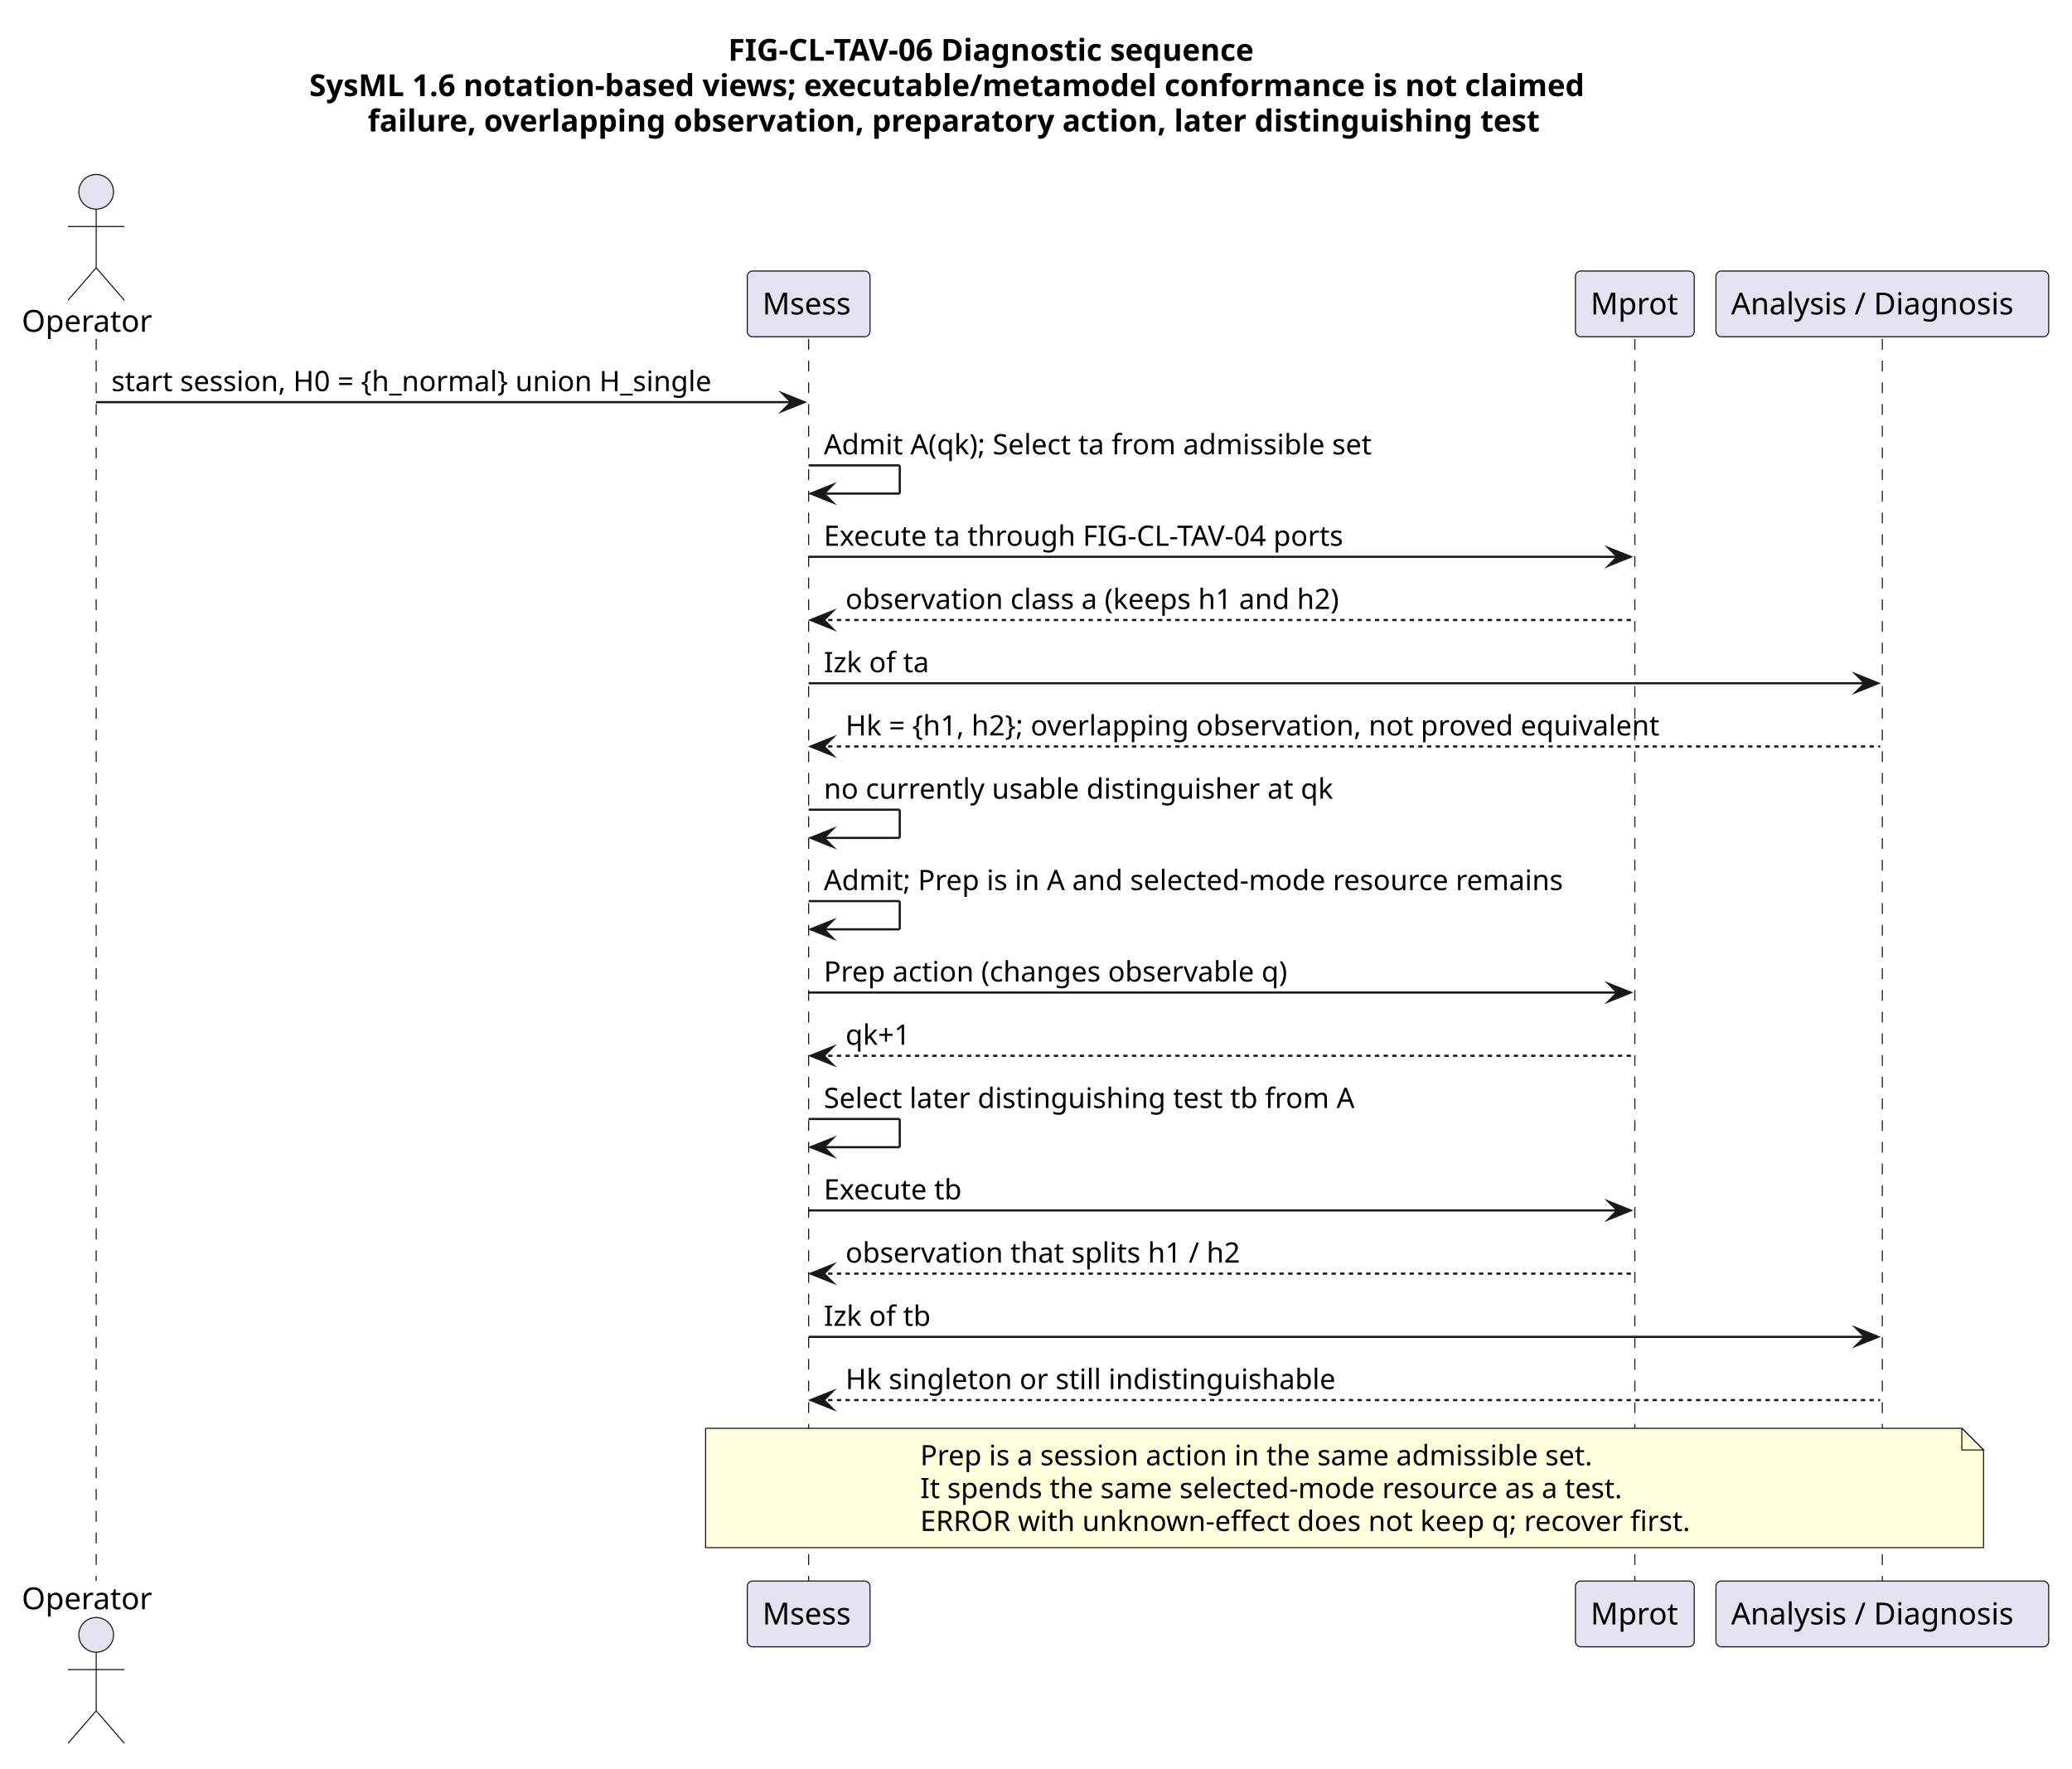
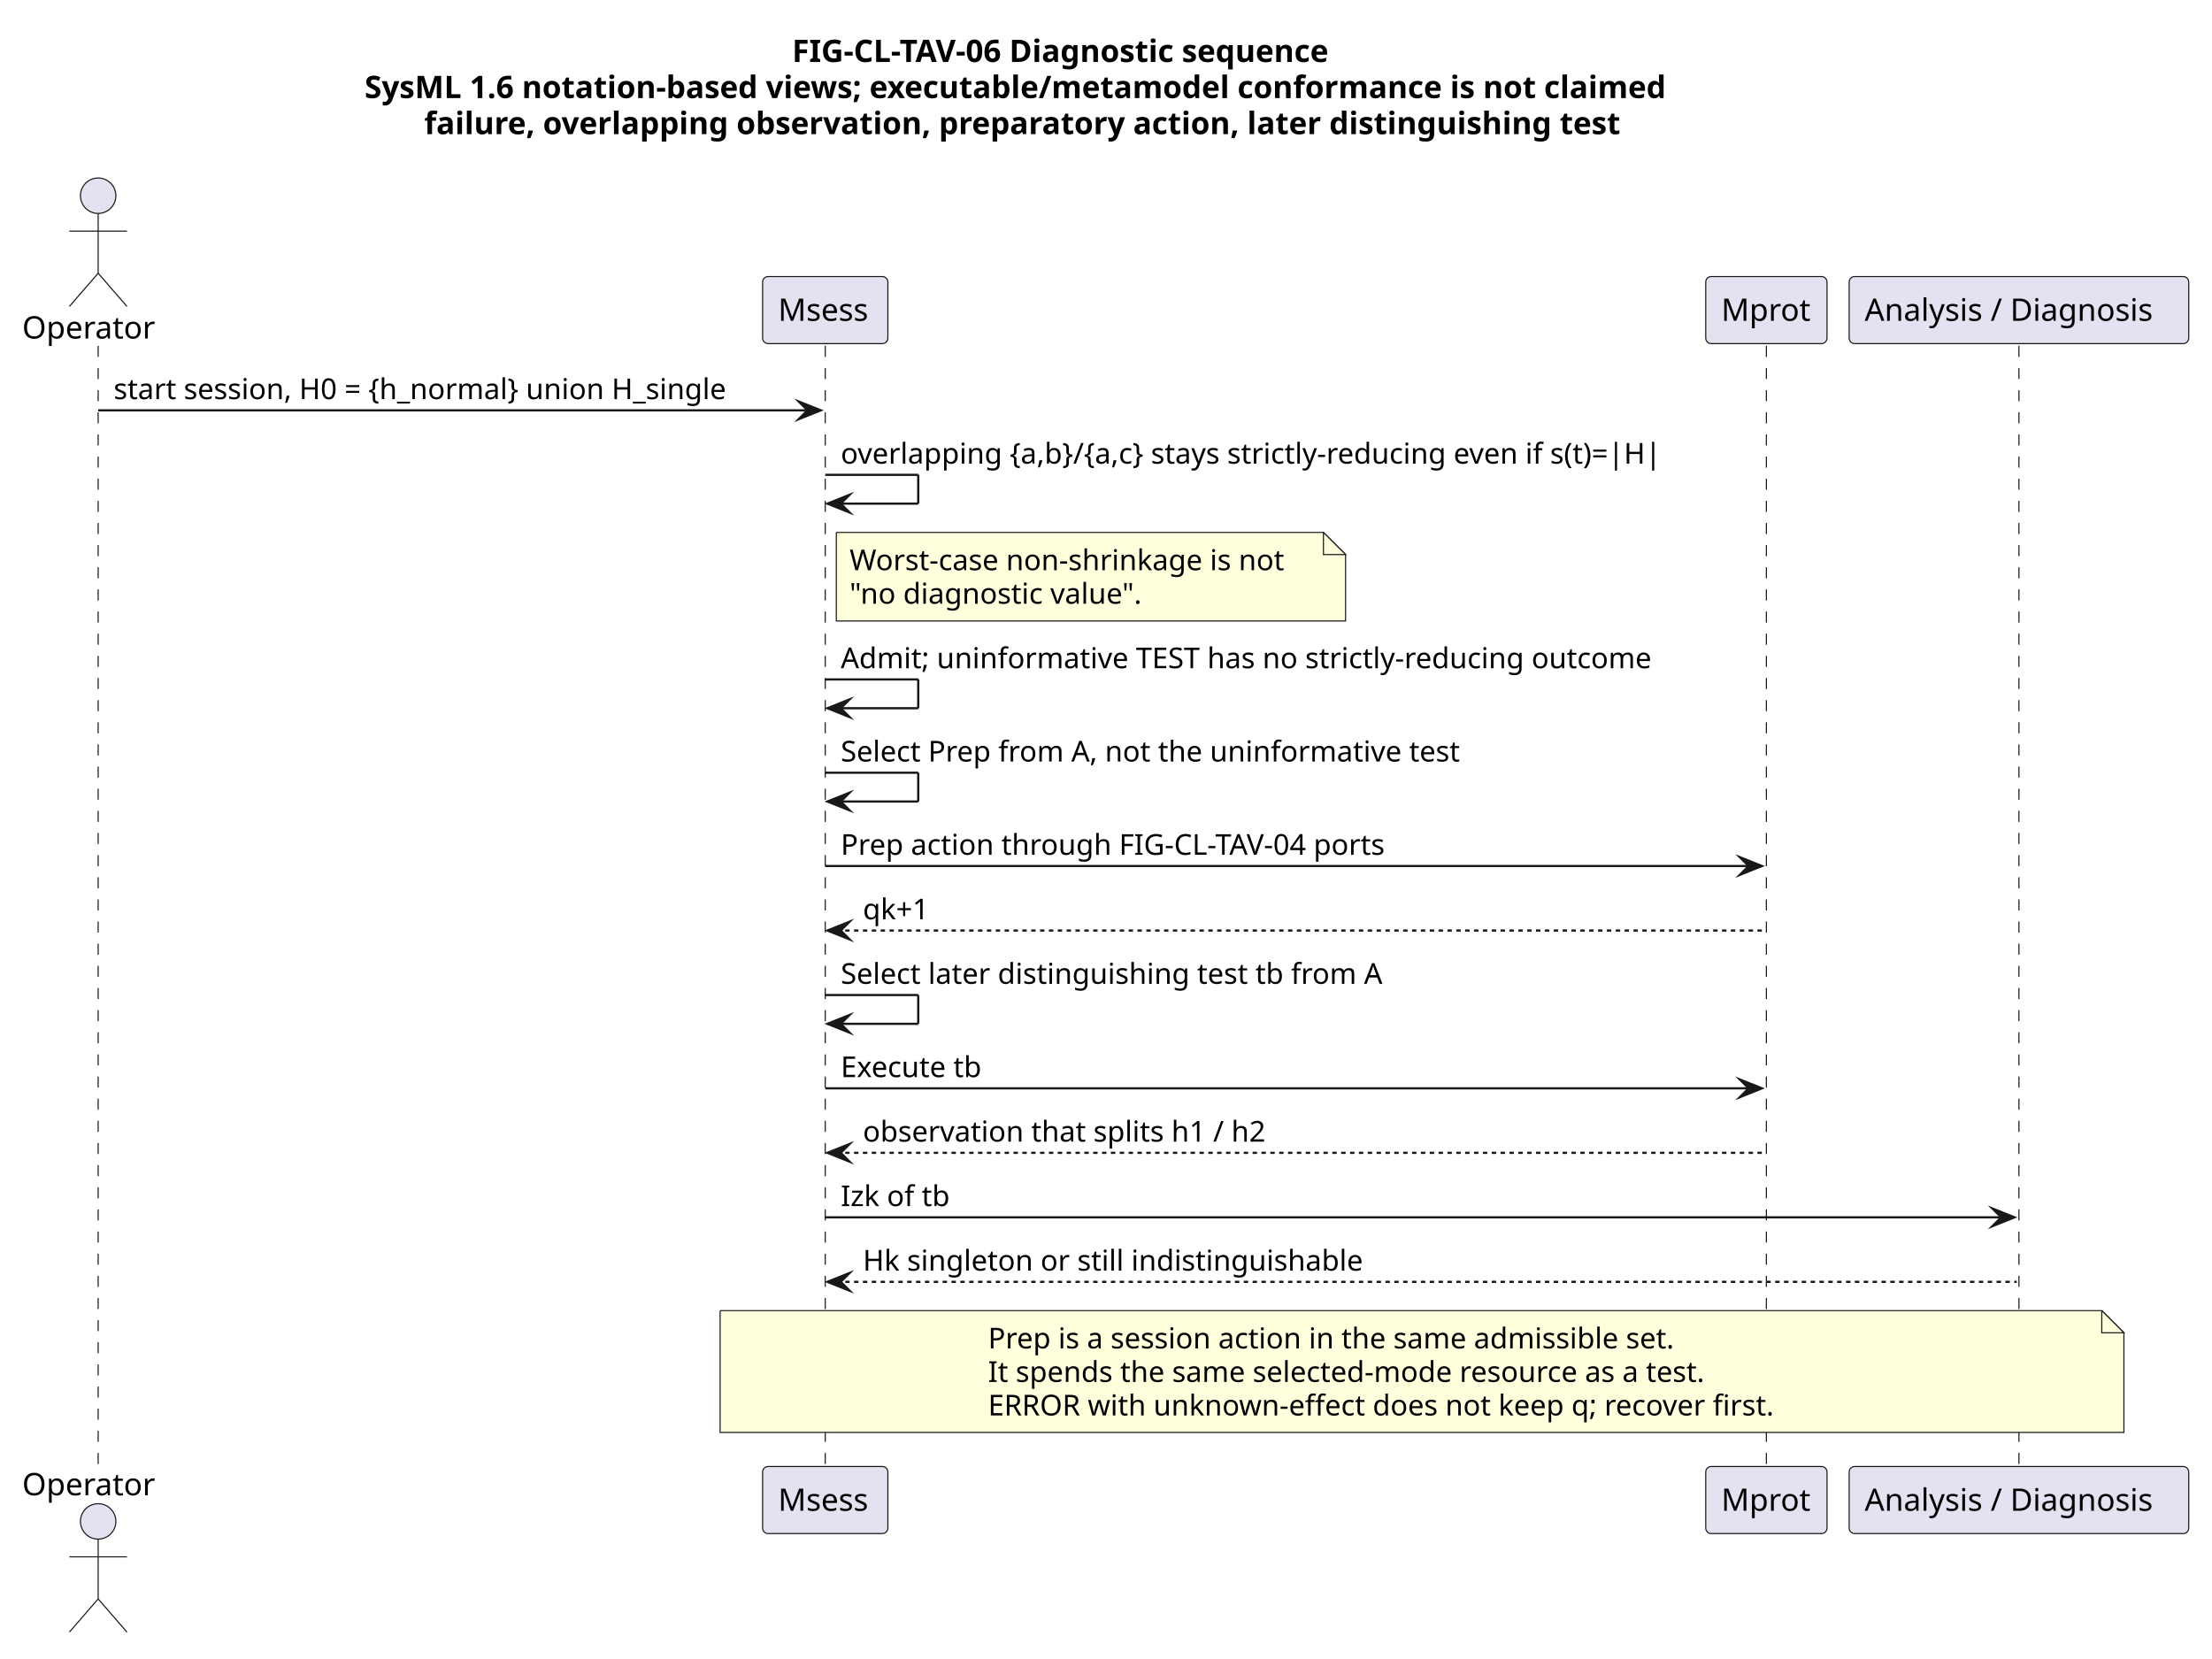
- <svg xmlns="http://www.w3.org/2000/svg" version="1.1" data-diagram-type="SEQUENCE" style="width:955px;height:815px;background:#FFFFFF;" width="955px" height="815px" viewBox="0 0 955 815" zoomAndPan="magnify" preserveAspectRatio="none" contentStyleType="text/css">
+ <svg xmlns="http://www.w3.org/2000/svg" version="1.1" data-diagram-type="SEQUENCE" style="width:999px;height:749px;background:#FFFFFF;" width="999px" height="749px" viewBox="0 0 999 749" zoomAndPan="magnify" preserveAspectRatio="none" contentStyleType="text/css">
  <defs />
  <g font-family="sans-serif" lengthAdjust="spacing">
    <g class="title" data-source-line="2">
-       <text x="335.619" y="27.995" fill="#000" font-size="14" textLength="282.01" font-weight="700">FIG-CL-TAV-06 Diagnostic sequence</text>
-       <text x="142.548" y="44.292" fill="#000" font-size="14" textLength="668.151" font-weight="700">SysML 1.6 notation-based views; executable/metamodel conformance is not claimed</text>
-       <text x="169.495" y="60.589" fill="#000" font-size="14" textLength="614.257" font-weight="700">failure, overlapping observation, preparatory action, later distinguishing test</text>
+       <text x="357.737" y="27.995" fill="#000" font-size="14" textLength="282.01" font-weight="700">FIG-CL-TAV-06 Diagnostic sequence</text>
+       <text x="164.666" y="44.292" fill="#000" font-size="14" textLength="668.151" font-weight="700">SysML 1.6 notation-based views; executable/metamodel conformance is not claimed</text>
+       <text x="191.614" y="60.589" fill="#000" font-size="14" textLength="614.257" font-weight="700">failure, overlapping observation, preparatory action, later distinguishing test</text>
    </g>
    <g>
-       <rect x="40.833" y="156.188" width="8" height="572.391" fill="#000" fill-opacity="0" />
-       <line x1="44.333" y1="156.188" x2="44.333" y2="728.578" style="stroke:#181818;stroke-width:0.5;stroke-dasharray:5,5;" />
+       <rect x="40.833" y="156.188" width="8" height="506.125" fill="#000" fill-opacity="0" />
+       <line x1="44.333" y1="156.188" x2="44.333" y2="662.313" style="stroke:#181818;stroke-width:0.5;stroke-dasharray:5,5;" />
    </g>
    <g>
-       <rect x="369.203" y="156.188" width="8" height="572.391" fill="#000" fill-opacity="0" />
-       <line x1="372.703" y1="156.188" x2="372.703" y2="728.578" style="stroke:#181818;stroke-width:0.5;stroke-dasharray:5,5;" />
+       <rect x="369.203" y="156.188" width="8" height="506.125" fill="#000" fill-opacity="0" />
+       <line x1="372.703" y1="156.188" x2="372.703" y2="662.313" style="stroke:#181818;stroke-width:0.5;stroke-dasharray:5,5;" />
    </g>
    <g>
-       <rect x="750.008" y="156.188" width="8" height="572.391" fill="#000" fill-opacity="0" />
-       <line x1="753.508" y1="156.188" x2="753.508" y2="728.578" style="stroke:#181818;stroke-width:0.5;stroke-dasharray:5,5;" />
+       <rect x="794.245" y="156.188" width="8" height="506.125" fill="#000" fill-opacity="0" />
+       <line x1="797.745" y1="156.188" x2="797.745" y2="662.313" style="stroke:#181818;stroke-width:0.5;stroke-dasharray:5,5;" />
    </g>
    <g>
-       <rect x="864.072" y="156.188" width="8" height="572.391" fill="#000" fill-opacity="0" />
-       <line x1="867.572" y1="156.188" x2="867.572" y2="728.578" style="stroke:#181818;stroke-width:0.5;stroke-dasharray:5,5;" />
+       <rect x="908.309" y="156.188" width="8" height="506.125" fill="#000" fill-opacity="0" />
+       <line x1="911.809" y1="156.188" x2="911.809" y2="662.313" style="stroke:#181818;stroke-width:0.5;stroke-dasharray:5,5;" />
    </g>
    <text x="10" y="152.886" fill="#000" font-size="14" textLength="62.665">Operator</text>
    <ellipse cx="44.333" cy="88.391" rx="8" ry="8" fill="#E2E2F0" style="stroke:#181818;stroke-width:0.5;" />
    <path d="M44.333,96.391 L44.333,123.391 M31.333,104.391 L57.333,104.391 M44.333,123.391 L31.333,138.391 M44.333,123.391 L57.333,138.391" style="stroke:#181818;stroke-width:0.5;" fill="none" />
    <rect x="344.416" y="124.891" width="56.574" height="30.297" fill="#E2E2F0" style="stroke:#181818;stroke-width:0.5;" rx="2.5" ry="2.5" />
    <text x="351.416" y="144.886" fill="#000" font-size="14" textLength="42.574">Msess</text>
-     <rect x="726.12" y="124.891" width="54.776" height="30.297" fill="#E2E2F0" style="stroke:#181818;stroke-width:0.5;" rx="2.5" ry="2.5" />
-     <text x="733.12" y="144.886" fill="#000" font-size="14" textLength="40.776">Mprot</text>
-     <rect x="790.896" y="124.891" width="153.351" height="30.297" fill="#E2E2F0" style="stroke:#181818;stroke-width:0.5;" rx="2.5" ry="2.5" />
-     <text x="797.896" y="144.886" fill="#000" font-size="14" textLength="139.351">Analysis / Diagnosis</text>
-     <text x="10" y="741.573" fill="#000" font-size="14" textLength="62.665">Operator</text>
-     <ellipse cx="44.333" cy="753.375" rx="8" ry="8" fill="#E2E2F0" style="stroke:#181818;stroke-width:0.5;" />
-     <path d="M44.333,761.375 L44.333,788.375 M31.333,769.375 L57.333,769.375 M44.333,788.375 L31.333,803.375 M44.333,788.375 L57.333,803.375" style="stroke:#181818;stroke-width:0.5;" fill="none" />
-     <rect x="344.416" y="728.578" width="56.574" height="30.297" fill="#E2E2F0" style="stroke:#181818;stroke-width:0.5;" rx="2.5" ry="2.5" />
-     <text x="351.416" y="748.573" fill="#000" font-size="14" textLength="42.574">Msess</text>
-     <rect x="726.12" y="728.578" width="54.776" height="30.297" fill="#E2E2F0" style="stroke:#181818;stroke-width:0.5;" rx="2.5" ry="2.5" />
-     <text x="733.12" y="748.573" fill="#000" font-size="14" textLength="40.776">Mprot</text>
-     <rect x="790.896" y="728.578" width="153.351" height="30.297" fill="#E2E2F0" style="stroke:#181818;stroke-width:0.5;" rx="2.5" ry="2.5" />
-     <text x="797.896" y="748.573" fill="#000" font-size="14" textLength="139.351">Analysis / Diagnosis</text>
+     <rect x="770.357" y="124.891" width="54.776" height="30.297" fill="#E2E2F0" style="stroke:#181818;stroke-width:0.5;" rx="2.5" ry="2.5" />
+     <text x="777.357" y="144.886" fill="#000" font-size="14" textLength="40.776">Mprot</text>
+     <rect x="835.133" y="124.891" width="153.351" height="30.297" fill="#E2E2F0" style="stroke:#181818;stroke-width:0.5;" rx="2.5" ry="2.5" />
+     <text x="842.133" y="144.886" fill="#000" font-size="14" textLength="139.351">Analysis / Diagnosis</text>
+     <text x="10" y="675.308" fill="#000" font-size="14" textLength="62.665">Operator</text>
+     <ellipse cx="44.333" cy="687.109" rx="8" ry="8" fill="#E2E2F0" style="stroke:#181818;stroke-width:0.5;" />
+     <path d="M44.333,695.109 L44.333,722.109 M31.333,703.109 L57.333,703.109 M44.333,722.109 L31.333,737.109 M44.333,722.109 L57.333,737.109" style="stroke:#181818;stroke-width:0.5;" fill="none" />
+     <rect x="344.416" y="662.313" width="56.574" height="30.297" fill="#E2E2F0" style="stroke:#181818;stroke-width:0.5;" rx="2.5" ry="2.5" />
+     <text x="351.416" y="682.308" fill="#000" font-size="14" textLength="42.574">Msess</text>
+     <rect x="770.357" y="662.313" width="54.776" height="30.297" fill="#E2E2F0" style="stroke:#181818;stroke-width:0.5;" rx="2.5" ry="2.5" />
+     <text x="777.357" y="682.308" fill="#000" font-size="14" textLength="40.776">Mprot</text>
+     <rect x="835.133" y="662.313" width="153.351" height="30.297" fill="#E2E2F0" style="stroke:#181818;stroke-width:0.5;" rx="2.5" ry="2.5" />
+     <text x="842.133" y="682.308" fill="#000" font-size="14" textLength="139.351">Analysis / Diagnosis</text>
    <polygon points="360.703,181.32,370.703,185.32,360.703,189.32,364.703,185.32" fill="#181818" style="stroke:#181818;stroke-width:1;stroke-linejoin:miter;stroke-miterlimit:10;" />
    <line x1="44.333" y1="185.32" x2="366.703" y2="185.32" style="stroke:#181818;stroke-width:1;" />
    <text x="51.333" y="180.254" fill="#000" font-size="13" textLength="304.37">start session, H0 = {h_normal} union H_single</text>
    <line x1="372.703" y1="214.453" x2="414.703" y2="214.453" style="stroke:#181818;stroke-width:1;" />
    <line x1="414.703" y1="214.453" x2="414.703" y2="227.453" style="stroke:#181818;stroke-width:1;" />
    <line x1="373.703" y1="227.453" x2="414.703" y2="227.453" style="stroke:#181818;stroke-width:1;" />
    <polygon points="383.703,223.453,373.703,227.453,383.703,231.453,379.703,227.453" fill="#181818" style="stroke:#181818;stroke-width:1;stroke-linejoin:miter;stroke-miterlimit:10;" />
-     <text x="379.703" y="209.387" fill="#000" font-size="13" textLength="275.596">Admit A(qk); Select ta from admissible set</text>
-     <polygon points="741.508,252.586,751.508,256.586,741.508,260.586,745.508,256.586" fill="#181818" style="stroke:#181818;stroke-width:1;stroke-linejoin:miter;stroke-miterlimit:10;" />
-     <line x1="372.703" y1="256.586" x2="747.508" y2="256.586" style="stroke:#181818;stroke-width:1;" />
-     <text x="379.703" y="251.52" fill="#000" font-size="13" textLength="260.813">Execute ta through FIG-CL-TAV-04 ports</text>
-     <polygon points="383.703,281.719,373.703,285.719,383.703,289.719,379.703,285.719" fill="#181818" style="stroke:#181818;stroke-width:1;stroke-linejoin:miter;stroke-miterlimit:10;" />
-     <line x1="377.703" y1="285.719" x2="752.508" y2="285.719" style="stroke:#181818;stroke-width:1;stroke-dasharray:2,2;" />
-     <text x="389.703" y="280.653" fill="#000" font-size="13" textLength="248.085">observation class a (keeps h1 and h2)</text>
-     <polygon points="855.572,310.852,865.572,314.852,855.572,318.852,859.572,314.852" fill="#181818" style="stroke:#181818;stroke-width:1;stroke-linejoin:miter;stroke-miterlimit:10;" />
-     <line x1="372.703" y1="314.852" x2="861.572" y2="314.852" style="stroke:#181818;stroke-width:1;" />
-     <text x="379.703" y="309.786" fill="#000" font-size="13" textLength="52.044">Izk of ta</text>
-     <polygon points="383.703,339.984,373.703,343.984,383.703,347.984,379.703,343.984" fill="#181818" style="stroke:#181818;stroke-width:1;stroke-linejoin:miter;stroke-miterlimit:10;" />
-     <line x1="377.703" y1="343.984" x2="866.572" y2="343.984" style="stroke:#181818;stroke-width:1;stroke-dasharray:2,2;" />
-     <text x="389.703" y="338.918" fill="#000" font-size="13" textLength="413.01">Hk = {h1, h2}; overlapping observation, not proved equivalent</text>
-     <line x1="372.703" y1="373.117" x2="414.703" y2="373.117" style="stroke:#181818;stroke-width:1;" />
-     <line x1="414.703" y1="373.117" x2="414.703" y2="386.117" style="stroke:#181818;stroke-width:1;" />
-     <line x1="373.703" y1="386.117" x2="414.703" y2="386.117" style="stroke:#181818;stroke-width:1;" />
-     <polygon points="383.703,382.117,373.703,386.117,383.703,390.117,379.703,386.117" fill="#181818" style="stroke:#181818;stroke-width:1;stroke-linejoin:miter;stroke-miterlimit:10;" />
-     <text x="379.703" y="368.051" fill="#000" font-size="13" textLength="251.297">no currently usable distinguisher at qk</text>
-     <line x1="372.703" y1="415.25" x2="414.703" y2="415.25" style="stroke:#181818;stroke-width:1;" />
-     <line x1="414.703" y1="415.25" x2="414.703" y2="428.25" style="stroke:#181818;stroke-width:1;" />
-     <line x1="373.703" y1="428.25" x2="414.703" y2="428.25" style="stroke:#181818;stroke-width:1;" />
-     <polygon points="383.703,424.25,373.703,428.25,383.703,432.25,379.703,428.25" fill="#181818" style="stroke:#181818;stroke-width:1;stroke-linejoin:miter;stroke-miterlimit:10;" />
-     <text x="379.703" y="410.184" fill="#000" font-size="13" textLength="366.806">Admit; Prep is in A and selected-mode resource remains</text>
-     <polygon points="741.508,453.383,751.508,457.383,741.508,461.383,745.508,457.383" fill="#181818" style="stroke:#181818;stroke-width:1;stroke-linejoin:miter;stroke-miterlimit:10;" />
-     <line x1="372.703" y1="457.383" x2="747.508" y2="457.383" style="stroke:#181818;stroke-width:1;" />
-     <text x="379.703" y="452.317" fill="#000" font-size="13" textLength="230.833">Prep action (changes observable q)</text>
-     <polygon points="383.703,482.516,373.703,486.516,383.703,490.516,379.703,486.516" fill="#181818" style="stroke:#181818;stroke-width:1;stroke-linejoin:miter;stroke-miterlimit:10;" />
-     <line x1="377.703" y1="486.516" x2="752.508" y2="486.516" style="stroke:#181818;stroke-width:1;stroke-dasharray:2,2;" />
-     <text x="389.703" y="481.45" fill="#000" font-size="13" textLength="34.944">qk+1</text>
-     <line x1="372.703" y1="515.648" x2="414.703" y2="515.648" style="stroke:#181818;stroke-width:1;" />
-     <line x1="414.703" y1="515.648" x2="414.703" y2="528.648" style="stroke:#181818;stroke-width:1;" />
-     <line x1="373.703" y1="528.648" x2="414.703" y2="528.648" style="stroke:#181818;stroke-width:1;" />
-     <polygon points="383.703,524.648,373.703,528.648,383.703,532.648,379.703,528.648" fill="#181818" style="stroke:#181818;stroke-width:1;stroke-linejoin:miter;stroke-miterlimit:10;" />
-     <text x="379.703" y="510.583" fill="#000" font-size="13" textLength="263.466">Select later distinguishing test tb from A</text>
-     <polygon points="741.508,553.781,751.508,557.781,741.508,561.781,745.508,557.781" fill="#181818" style="stroke:#181818;stroke-width:1;stroke-linejoin:miter;stroke-miterlimit:10;" />
-     <line x1="372.703" y1="557.781" x2="747.508" y2="557.781" style="stroke:#181818;stroke-width:1;" />
-     <text x="379.703" y="552.715" fill="#000" font-size="13" textLength="69.869">Execute tb</text>
-     <polygon points="383.703,582.914,373.703,586.914,383.703,590.914,379.703,586.914" fill="#181818" style="stroke:#181818;stroke-width:1;stroke-linejoin:miter;stroke-miterlimit:10;" />
-     <line x1="377.703" y1="586.914" x2="752.508" y2="586.914" style="stroke:#181818;stroke-width:1;stroke-dasharray:2,2;" />
-     <text x="389.703" y="581.848" fill="#000" font-size="13" textLength="195.463">observation that splits h1 / h2</text>
-     <polygon points="855.572,612.047,865.572,616.047,855.572,620.047,859.572,616.047" fill="#181818" style="stroke:#181818;stroke-width:1;stroke-linejoin:miter;stroke-miterlimit:10;" />
-     <line x1="372.703" y1="616.047" x2="861.572" y2="616.047" style="stroke:#181818;stroke-width:1;" />
-     <text x="379.703" y="610.981" fill="#000" font-size="13" textLength="52.33">Izk of tb</text>
-     <polygon points="383.703,641.18,373.703,645.18,383.703,649.18,379.703,645.18" fill="#181818" style="stroke:#181818;stroke-width:1;stroke-linejoin:miter;stroke-miterlimit:10;" />
-     <line x1="377.703" y1="645.18" x2="866.572" y2="645.18" style="stroke:#181818;stroke-width:1;stroke-dasharray:2,2;" />
-     <text x="389.703" y="640.114" fill="#000" font-size="13" textLength="239.992">Hk singleton or still indistinguishable</text>
-     <path d="M325.221,658.18 L325.221,713.18 L914.221,713.18 L914.221,668.18 L904.221,658.18 L325.221,658.18" style="stroke:#181818;stroke-width:0.5;" fill="#FEFFDD" />
-     <path d="M904.221,658.18 L904.221,668.18 L914.221,668.18 L904.221,658.18" style="stroke:#181818;stroke-width:0.5;" fill="#FEFFDD" />
-     <text x="424.122" y="675.247" fill="#000" font-size="13" textLength="335.213">Prep is a session action in the same admissible set.</text>
-     <text x="424.122" y="690.379" fill="#000" font-size="13" textLength="350.048">It spends the same selected-mode resource as a test.</text>
-     <text x="424.122" y="705.512" fill="#000" font-size="13" textLength="383.03">ERROR with unknown-effect does not keep q; recover first.</text>
+     <text x="379.703" y="209.387" fill="#000" font-size="13" textLength="411.042">overlapping {a,b}/{a,c} stays strictly-reducing even if s(t)=|H|</text>
+     <path d="M377.703,240.453 L377.703,280.453 L607.703,280.453 L607.703,250.453 L597.703,240.453 L377.703,240.453" style="stroke:#181818;stroke-width:0.5;" fill="#FEFFDD" />
+     <path d="M597.703,240.453 L597.703,250.453 L607.703,250.453 L597.703,240.453" style="stroke:#181818;stroke-width:0.5;" fill="#FEFFDD" />
+     <text x="383.703" y="257.52" fill="#000" font-size="13" textLength="209.746">Worst-case non-shrinkage is not</text>
+     <text x="383.703" y="272.653" fill="#000" font-size="13" textLength="142.962">"no diagnostic value".</text>
+     <line x1="372.703" y1="306.852" x2="414.703" y2="306.852" style="stroke:#181818;stroke-width:1;" />
+     <line x1="414.703" y1="306.852" x2="414.703" y2="319.852" style="stroke:#181818;stroke-width:1;" />
+     <line x1="373.703" y1="319.852" x2="414.703" y2="319.852" style="stroke:#181818;stroke-width:1;" />
+     <polygon points="383.703,315.852,373.703,319.852,383.703,323.852,379.703,319.852" fill="#181818" style="stroke:#181818;stroke-width:1;stroke-linejoin:miter;stroke-miterlimit:10;" />
+     <text x="379.703" y="301.786" fill="#000" font-size="13" textLength="393.65">Admit; uninformative TEST has no strictly-reducing outcome</text>
+     <line x1="372.703" y1="348.984" x2="414.703" y2="348.984" style="stroke:#181818;stroke-width:1;" />
+     <line x1="414.703" y1="348.984" x2="414.703" y2="361.984" style="stroke:#181818;stroke-width:1;" />
+     <line x1="373.703" y1="361.984" x2="414.703" y2="361.984" style="stroke:#181818;stroke-width:1;" />
+     <polygon points="383.703,357.984,373.703,361.984,383.703,365.984,379.703,361.984" fill="#181818" style="stroke:#181818;stroke-width:1;stroke-linejoin:miter;stroke-miterlimit:10;" />
+     <text x="379.703" y="343.918" fill="#000" font-size="13" textLength="300.854">Select Prep from A, not the uninformative test</text>
+     <polygon points="785.745,387.117,795.745,391.117,785.745,395.117,789.745,391.117" fill="#181818" style="stroke:#181818;stroke-width:1;stroke-linejoin:miter;stroke-miterlimit:10;" />
+     <line x1="372.703" y1="391.117" x2="791.745" y2="391.117" style="stroke:#181818;stroke-width:1;" />
+     <text x="379.703" y="386.051" fill="#000" font-size="13" textLength="264.812">Prep action through FIG-CL-TAV-04 ports</text>
+     <polygon points="383.703,416.25,373.703,420.25,383.703,424.25,379.703,420.25" fill="#181818" style="stroke:#181818;stroke-width:1;stroke-linejoin:miter;stroke-miterlimit:10;" />
+     <line x1="377.703" y1="420.25" x2="796.745" y2="420.25" style="stroke:#181818;stroke-width:1;stroke-dasharray:2,2;" />
+     <text x="389.703" y="415.184" fill="#000" font-size="13" textLength="34.944">qk+1</text>
+     <line x1="372.703" y1="449.383" x2="414.703" y2="449.383" style="stroke:#181818;stroke-width:1;" />
+     <line x1="414.703" y1="449.383" x2="414.703" y2="462.383" style="stroke:#181818;stroke-width:1;" />
+     <line x1="373.703" y1="462.383" x2="414.703" y2="462.383" style="stroke:#181818;stroke-width:1;" />
+     <polygon points="383.703,458.383,373.703,462.383,383.703,466.383,379.703,462.383" fill="#181818" style="stroke:#181818;stroke-width:1;stroke-linejoin:miter;stroke-miterlimit:10;" />
+     <text x="379.703" y="444.317" fill="#000" font-size="13" textLength="263.466">Select later distinguishing test tb from A</text>
+     <polygon points="785.745,487.516,795.745,491.516,785.745,495.516,789.745,491.516" fill="#181818" style="stroke:#181818;stroke-width:1;stroke-linejoin:miter;stroke-miterlimit:10;" />
+     <line x1="372.703" y1="491.516" x2="791.745" y2="491.516" style="stroke:#181818;stroke-width:1;" />
+     <text x="379.703" y="486.45" fill="#000" font-size="13" textLength="69.869">Execute tb</text>
+     <polygon points="383.703,516.648,373.703,520.648,383.703,524.648,379.703,520.648" fill="#181818" style="stroke:#181818;stroke-width:1;stroke-linejoin:miter;stroke-miterlimit:10;" />
+     <line x1="377.703" y1="520.648" x2="796.745" y2="520.648" style="stroke:#181818;stroke-width:1;stroke-dasharray:2,2;" />
+     <text x="389.703" y="515.583" fill="#000" font-size="13" textLength="195.463">observation that splits h1 / h2</text>
+     <polygon points="899.809,545.781,909.809,549.781,899.809,553.781,903.809,549.781" fill="#181818" style="stroke:#181818;stroke-width:1;stroke-linejoin:miter;stroke-miterlimit:10;" />
+     <line x1="372.703" y1="549.781" x2="905.809" y2="549.781" style="stroke:#181818;stroke-width:1;" />
+     <text x="379.703" y="544.715" fill="#000" font-size="13" textLength="52.33">Izk of tb</text>
+     <polygon points="383.703,574.914,373.703,578.914,383.703,582.914,379.703,578.914" fill="#181818" style="stroke:#181818;stroke-width:1;stroke-linejoin:miter;stroke-miterlimit:10;" />
+     <line x1="377.703" y1="578.914" x2="910.809" y2="578.914" style="stroke:#181818;stroke-width:1;stroke-dasharray:2,2;" />
+     <text x="389.703" y="573.848" fill="#000" font-size="13" textLength="239.992">Hk singleton or still indistinguishable</text>
+     <path d="M325.221,591.914 L325.221,646.914 L959.221,646.914 L959.221,601.914 L949.221,591.914 L325.221,591.914" style="stroke:#181818;stroke-width:0.5;" fill="#FEFFDD" />
+     <path d="M949.221,591.914 L949.221,601.914 L959.221,601.914 L949.221,591.914" style="stroke:#181818;stroke-width:0.5;" fill="#FEFFDD" />
+     <text x="446.24" y="608.981" fill="#000" font-size="13" textLength="335.213">Prep is a session action in the same admissible set.</text>
+     <text x="446.24" y="624.114" fill="#000" font-size="13" textLength="350.048">It spends the same selected-mode resource as a test.</text>
+     <text x="446.24" y="639.247" fill="#000" font-size="13" textLength="383.03">ERROR with unknown-effect does not keep q; recover first.</text>
  </g>
</svg>
